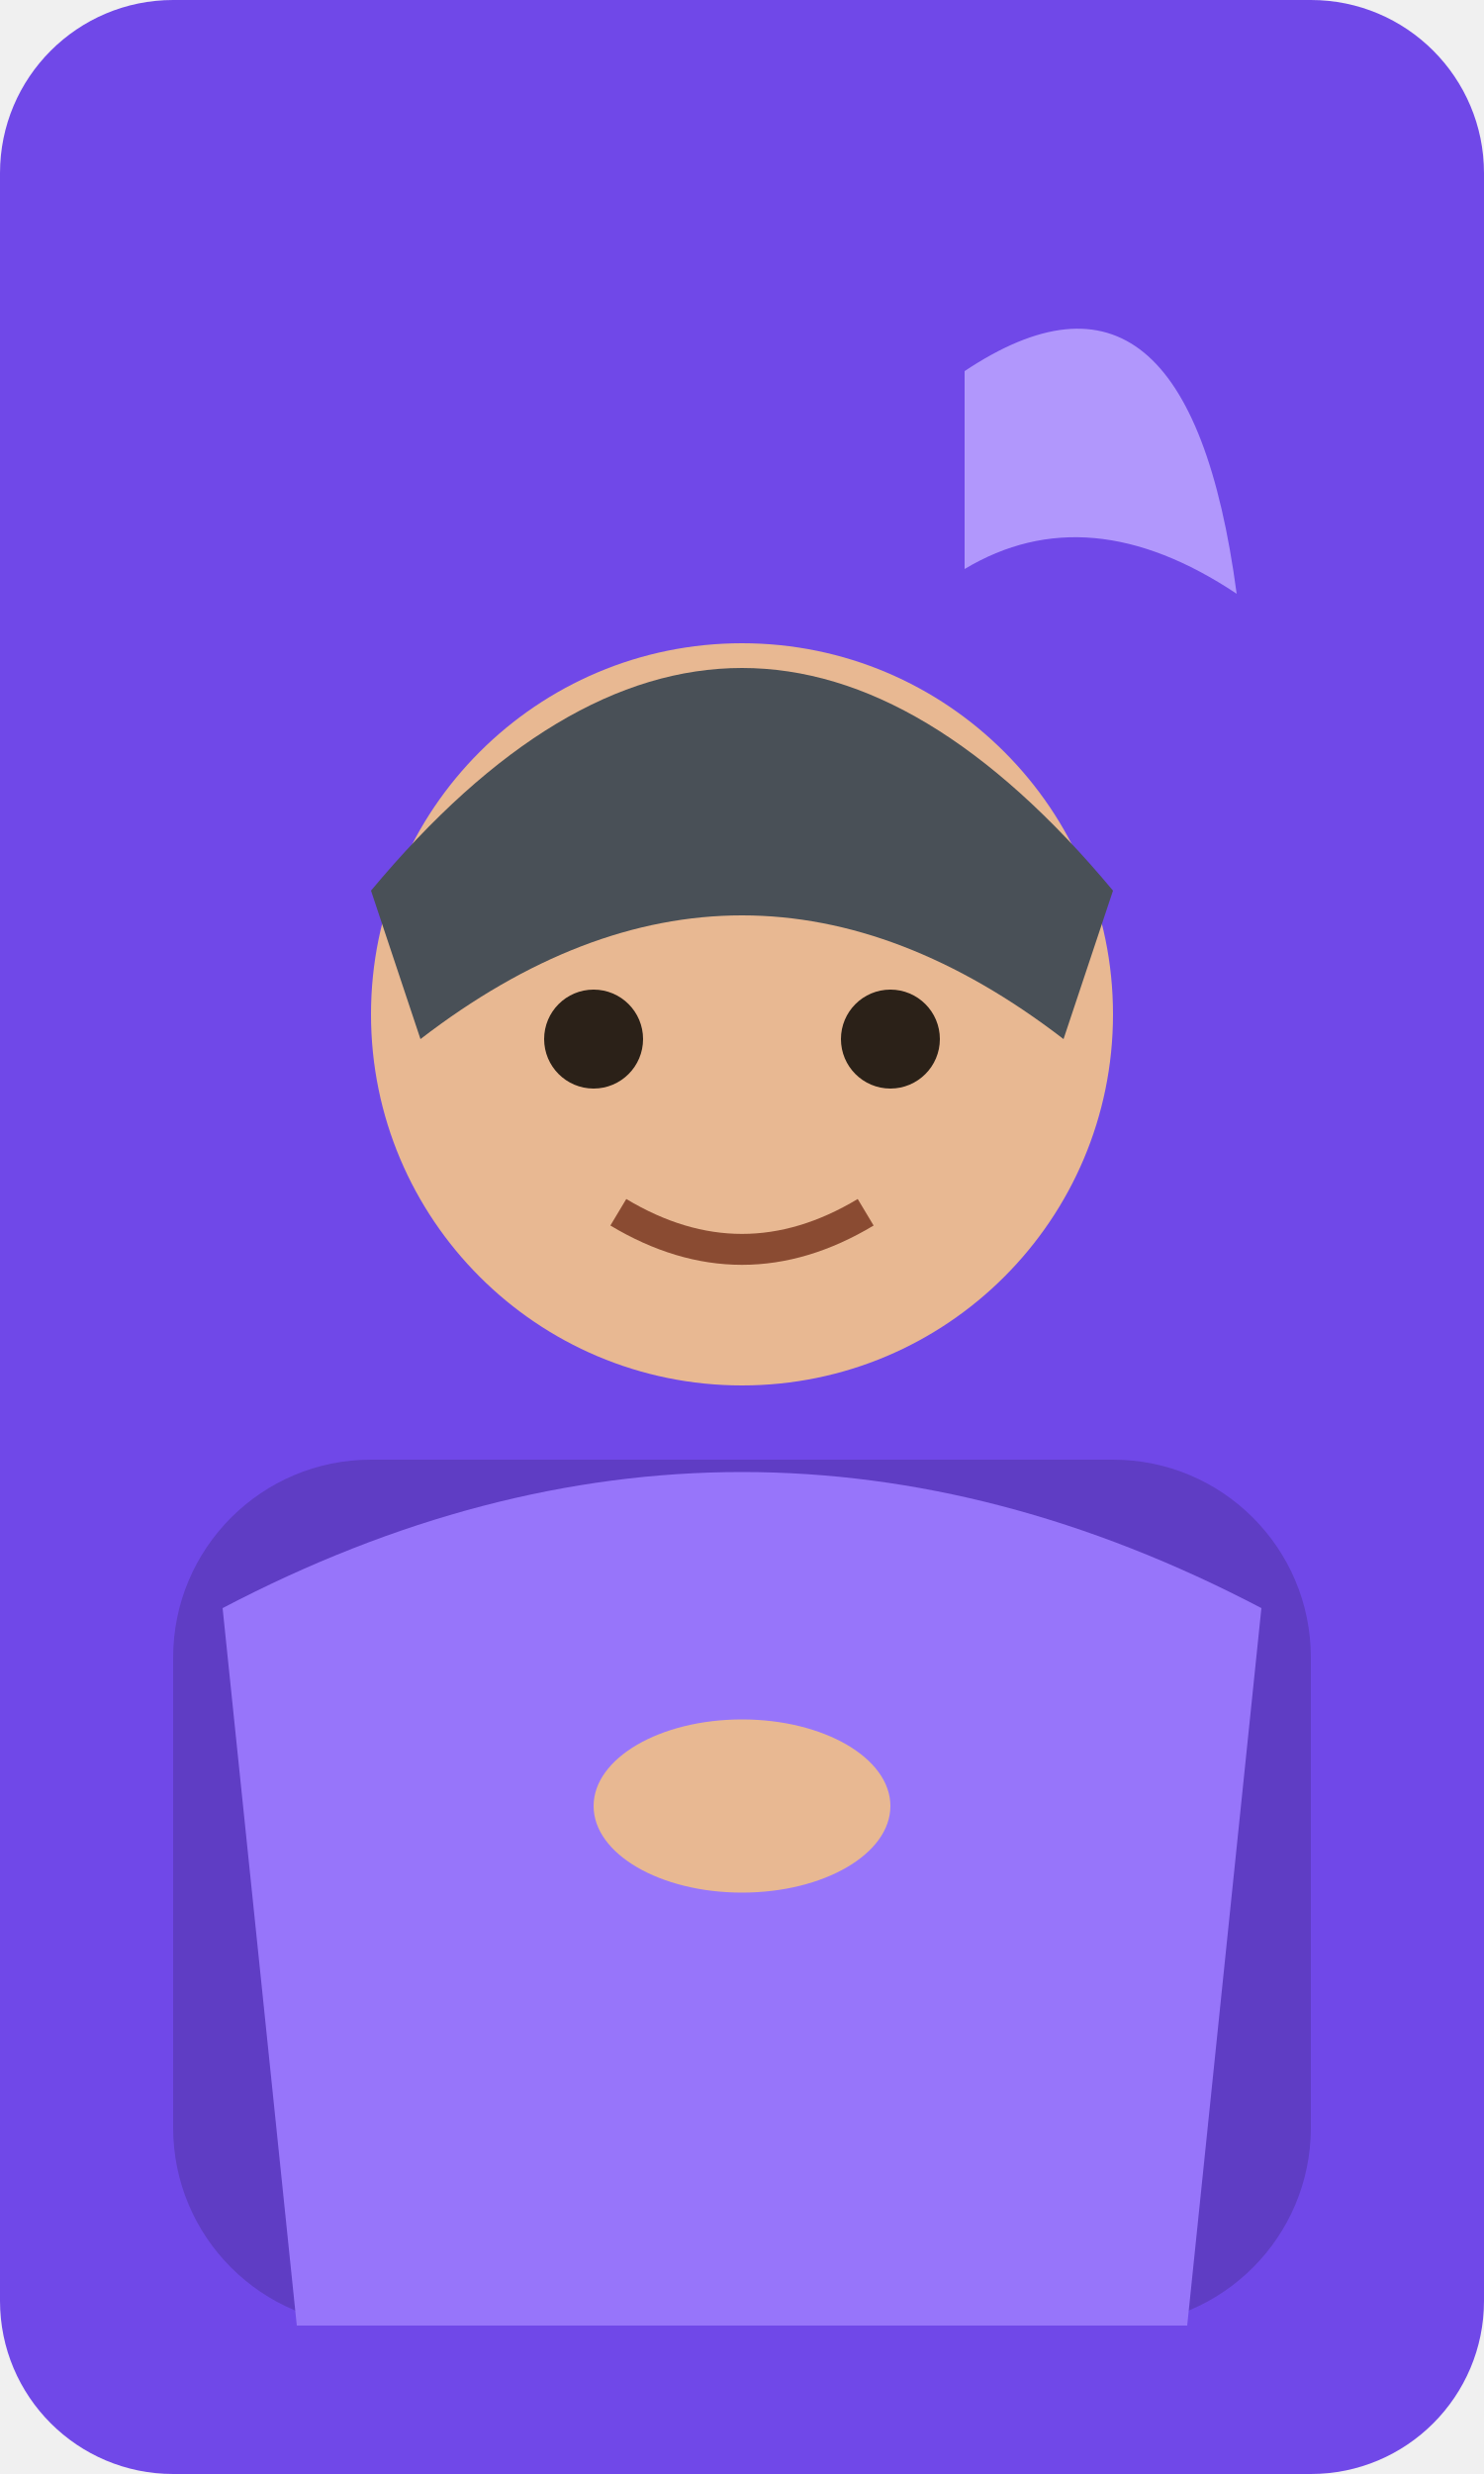
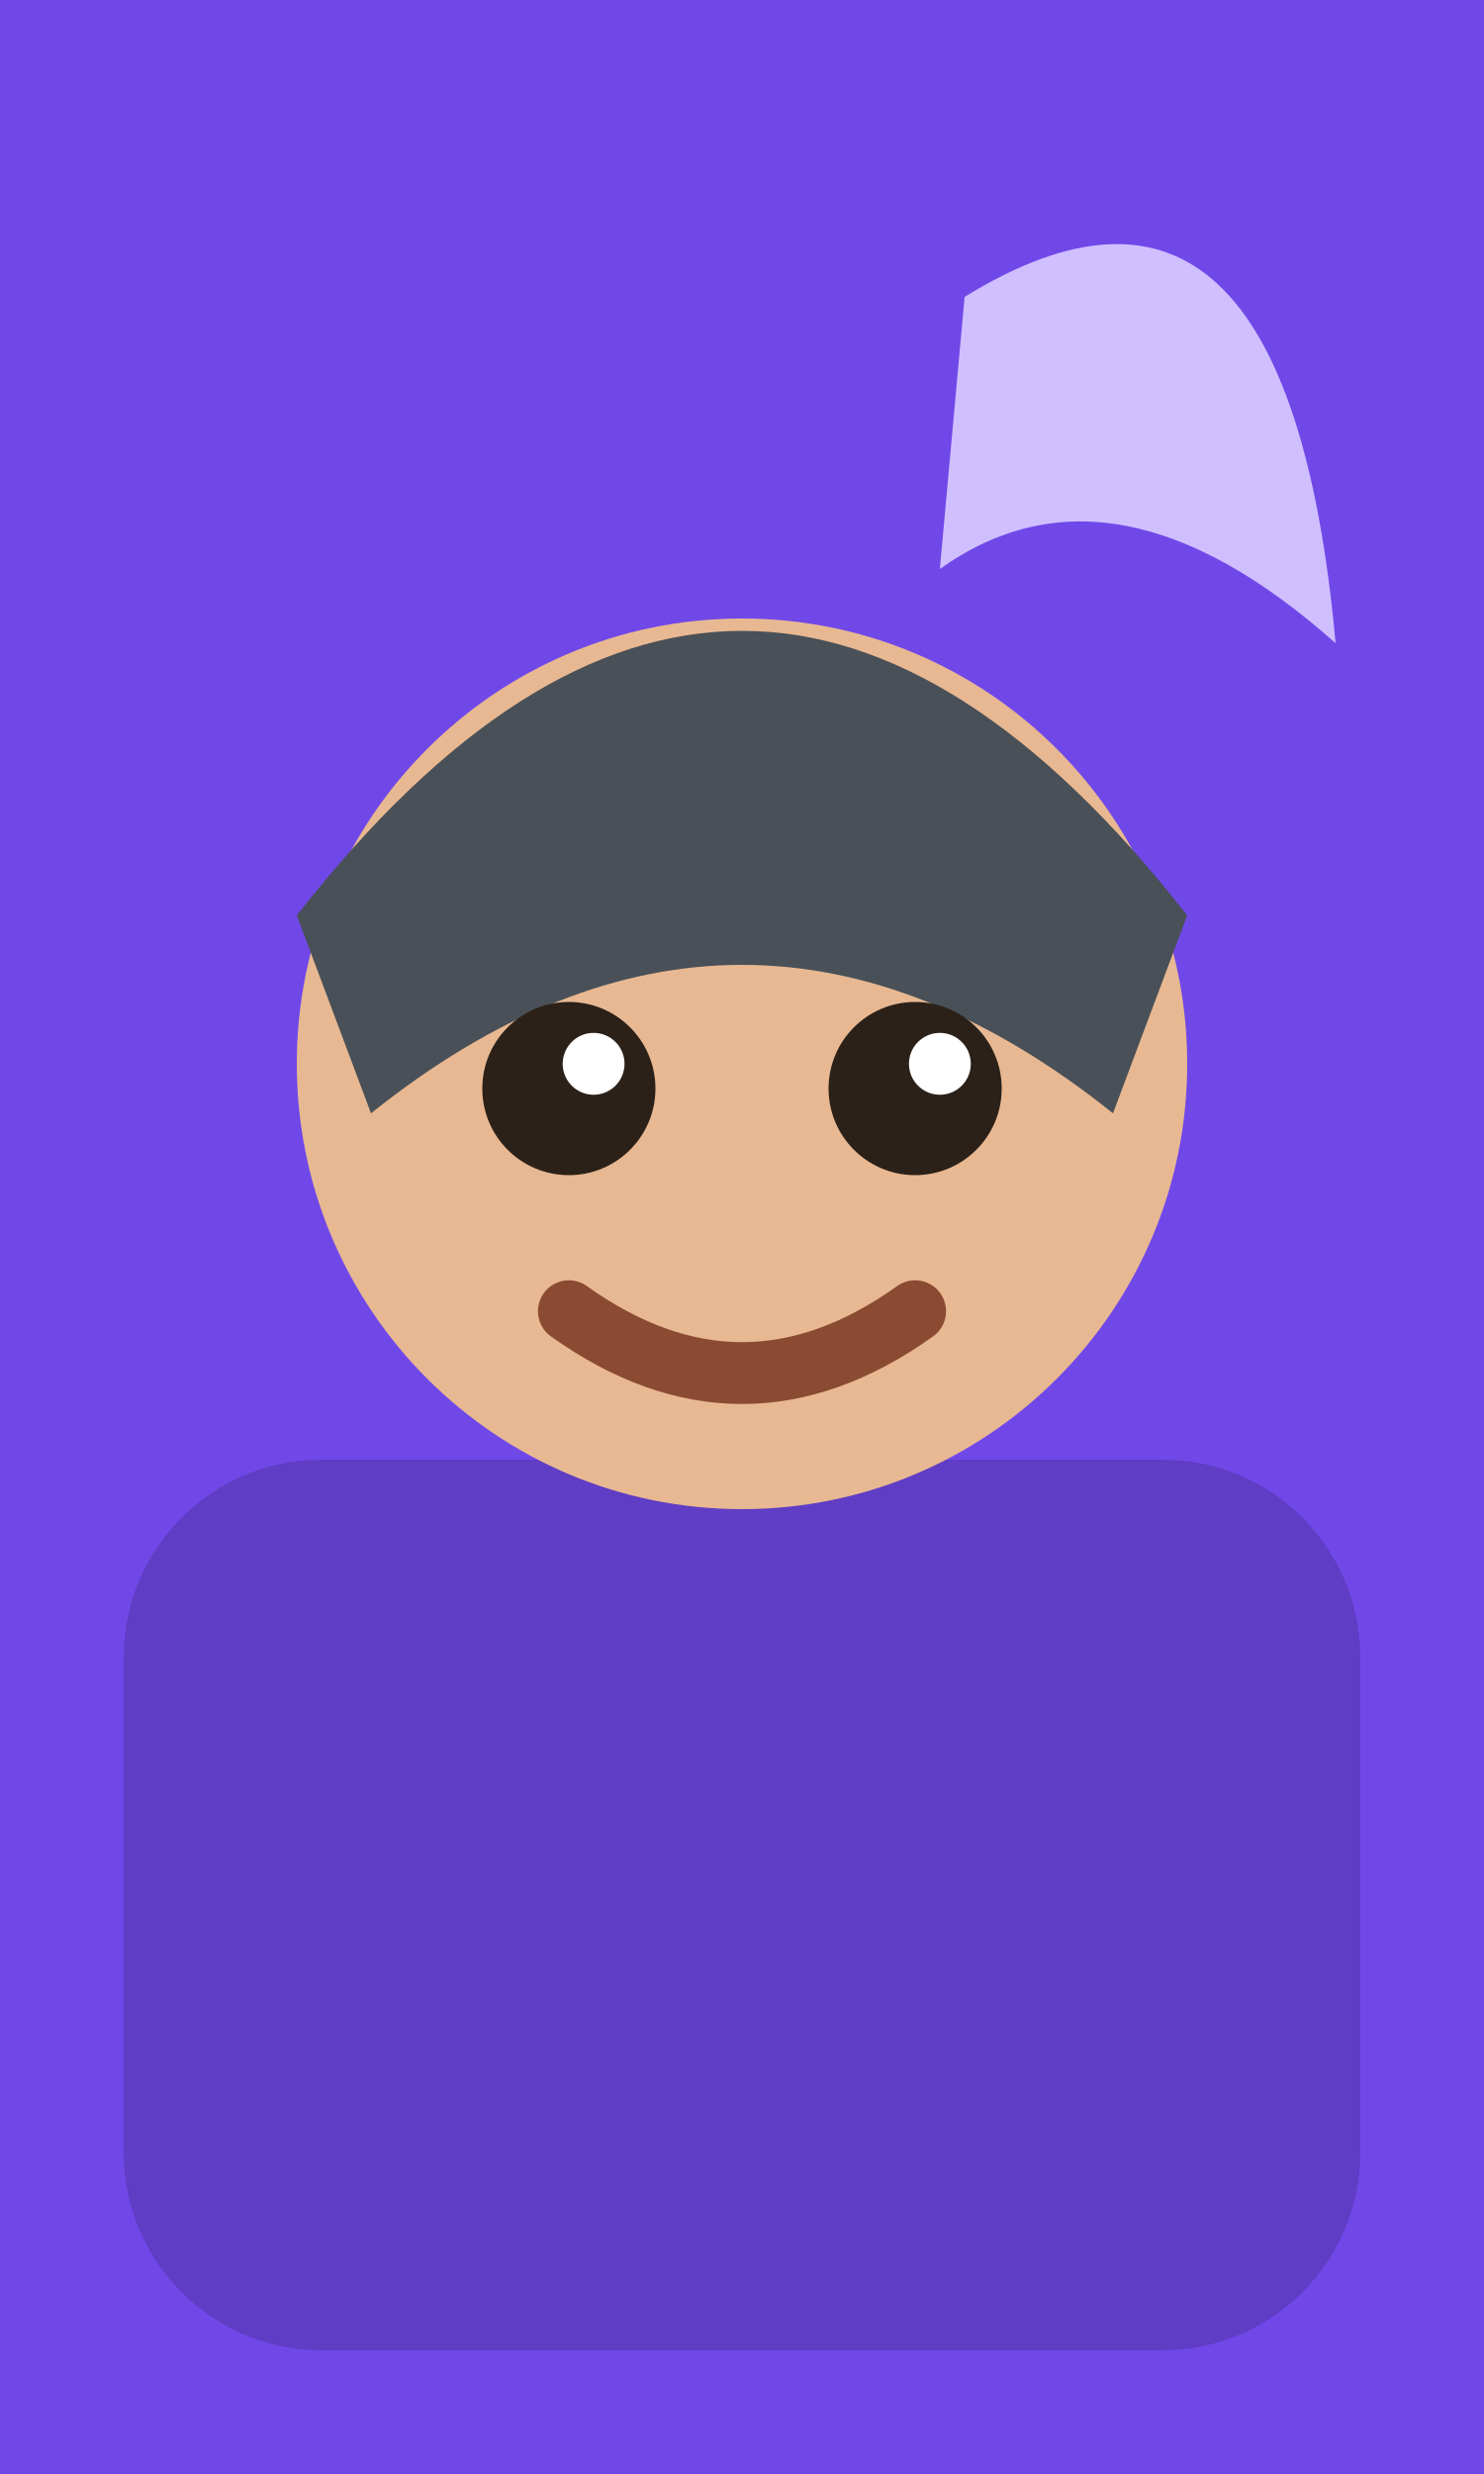
<svg xmlns="http://www.w3.org/2000/svg" viewBox="0 0 120 200">
-   <rect width="120" height="200" rx="14" fill="#7048e8" />
-   <rect x="14" y="118" width="92" height="70" rx="16" fill="#5f3dc4" />
-   <path d="M18 130 Q60 108 102 130 L96 188 H24 Z" fill="#9775fa" />
-   <circle cx="60" cy="82" r="30" fill="#e8b892" />
-   <path d="M30 72 Q60 36 90 72 L86 84 Q60 64 34 84Z" fill="#495057" />
-   <path d="M78 30 Q96 18 100 48 Q88 40 78 46Z" fill="#b197fc" />
-   <circle cx="48" cy="84" r="4" fill="#2b2118" />
-   <circle cx="72" cy="84" r="4" fill="#2b2118" />
-   <path d="M50 98 Q60 104 70 98" fill="none" stroke="#8a4b32" stroke-width="2.5" />
-   <ellipse cx="60" cy="146" rx="12" ry="7" fill="#e8b892" />
+   <rect width="120" height="200" fill="#7048e8" />
+   <rect x="10" y="118" width="100" height="72" rx="16" fill="#5f3dc4" />
+   <circle cx="60" cy="86" r="36" fill="#e8b892" />
+   <path d="M24 74 Q60 28 96 74 L90 90 Q60 66 30 90Z" fill="#495057" />
+   <path d="M78 24 Q104 8 108 52 Q90 36 76 46Z" fill="#d0bfff" />
+   <circle cx="46" cy="88" r="7" fill="#2b2118" />
+   <circle cx="74" cy="88" r="7" fill="#2b2118" />
+   <circle cx="48" cy="86" r="2.5" fill="#fff" />
+   <circle cx="76" cy="86" r="2.5" fill="#fff" />
+   <path d="M46 106 Q60 116 74 106" fill="none" stroke="#8a4b32" stroke-width="5" stroke-linecap="round" />
</svg>
